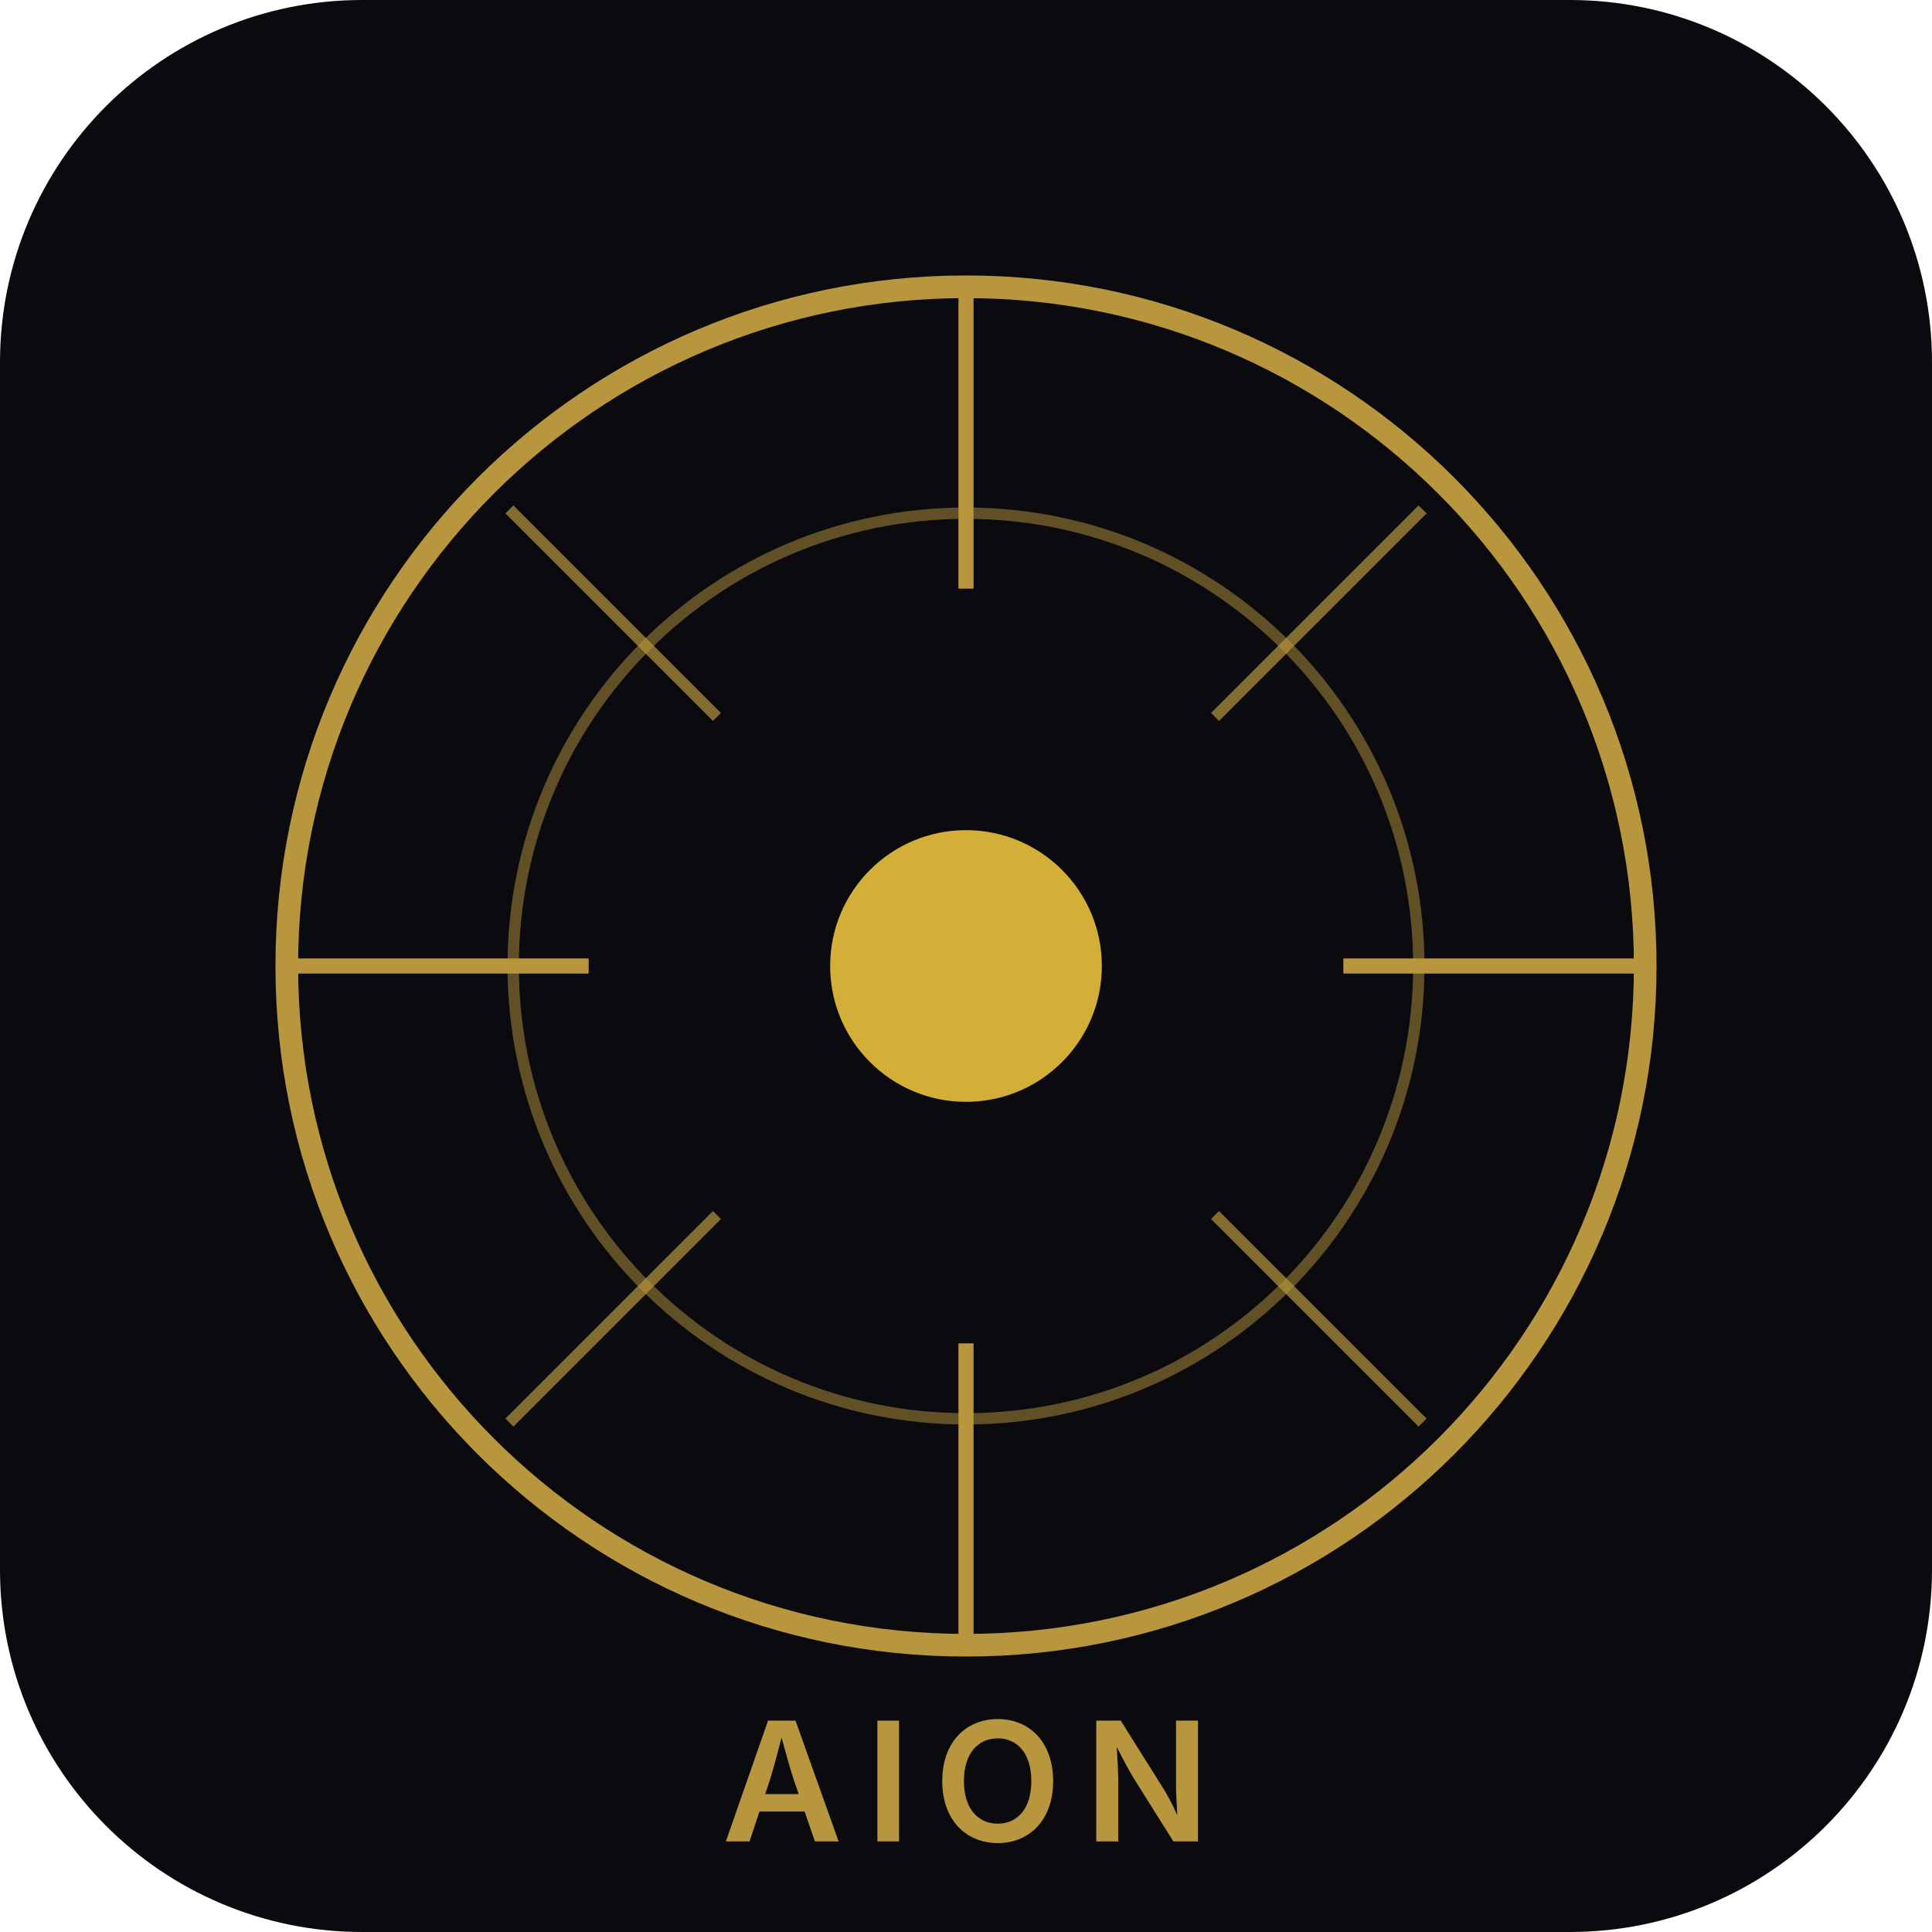
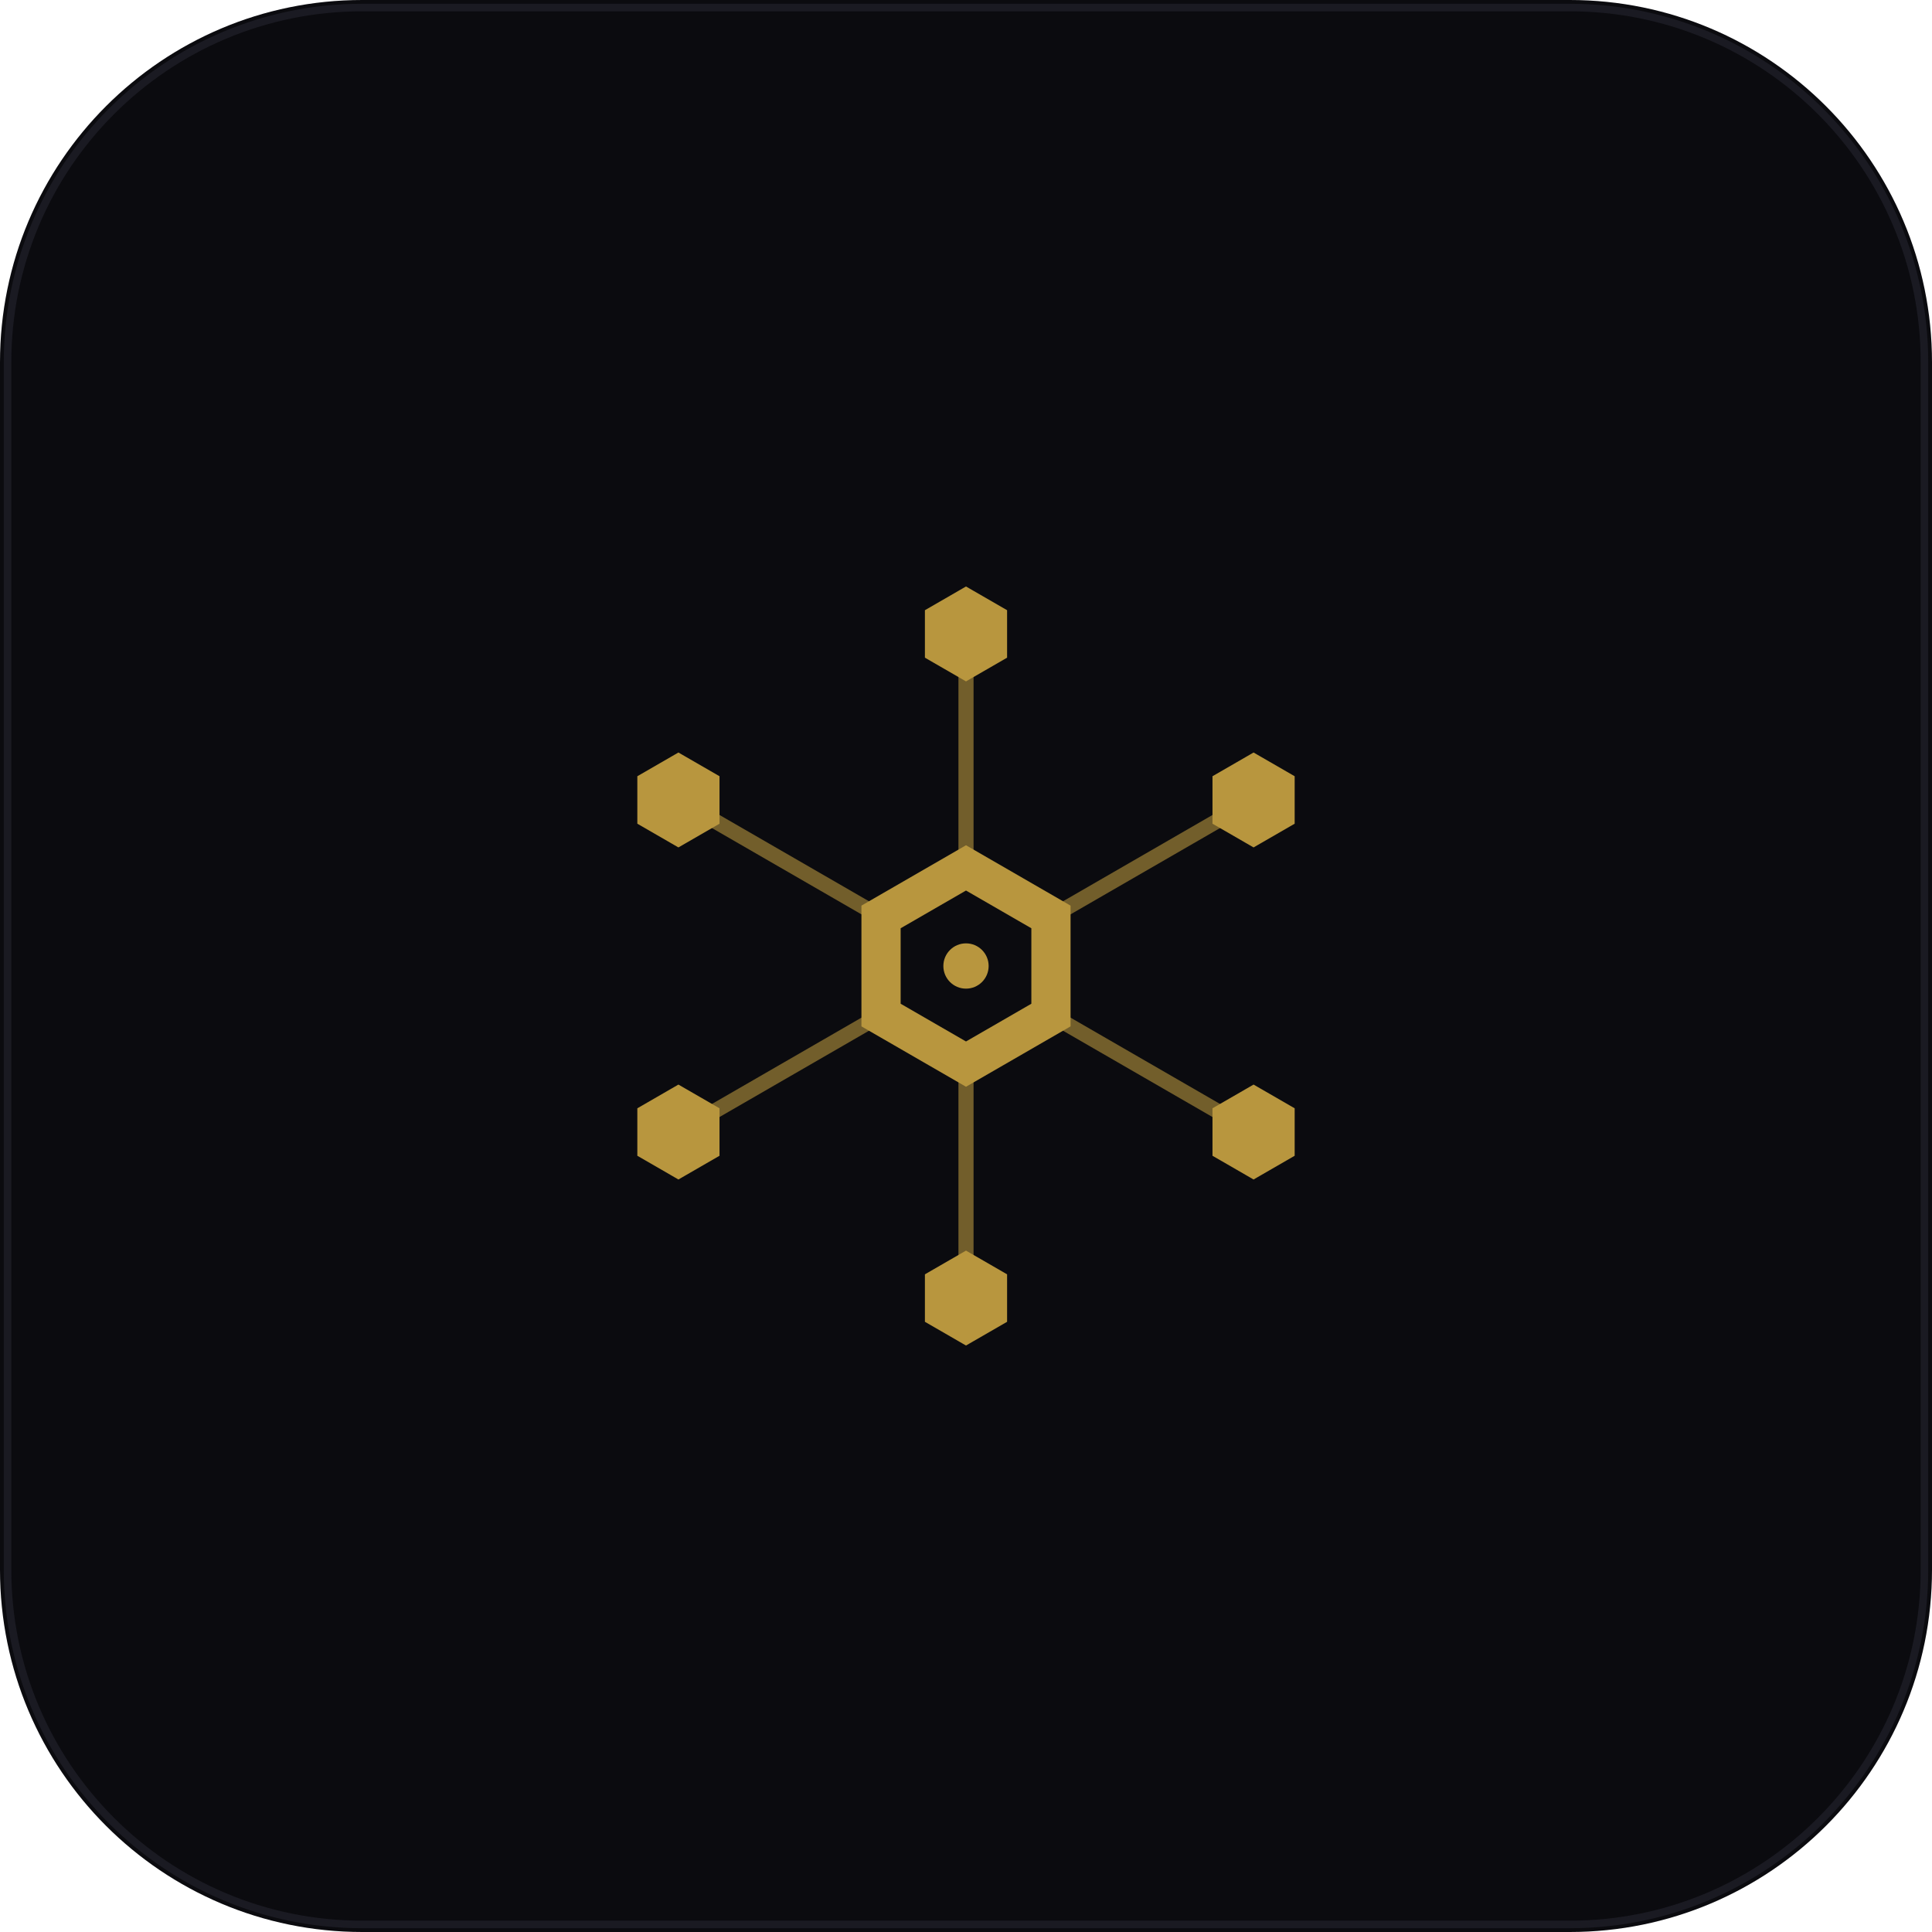
- <svg xmlns="http://www.w3.org/2000/svg" viewBox="0 0 512 512">
+ <svg xmlns="http://www.w3.org/2000/svg" viewBox="0 0 512 512" role="img" aria-label="AION">
  <rect width="512" height="512" rx="96" fill="#0b0b0f" />
-   <circle cx="256" cy="256" r="180" fill="none" stroke="#b8963e" stroke-width="6" />
-   <circle cx="256" cy="256" r="120" fill="none" stroke="#b8963e" stroke-width="3" opacity="0.5" />
-   <circle cx="256" cy="256" r="36" fill="#d4af37" />
-   <line x1="256" y1="76" x2="256" y2="156" stroke="#b8963e" stroke-width="4" />
-   <line x1="256" y1="356" x2="256" y2="436" stroke="#b8963e" stroke-width="4" />
-   <line x1="76" y1="256" x2="156" y2="256" stroke="#b8963e" stroke-width="4" />
-   <line x1="356" y1="256" x2="436" y2="256" stroke="#b8963e" stroke-width="4" />
-   <line x1="135" y1="135" x2="190" y2="190" stroke="#b8963e" stroke-width="3" opacity="0.7" />
-   <line x1="322" y1="322" x2="377" y2="377" stroke="#b8963e" stroke-width="3" opacity="0.7" />
-   <line x1="377" y1="135" x2="322" y2="190" stroke="#b8963e" stroke-width="3" opacity="0.7" />
-   <line x1="190" y1="322" x2="135" y2="377" stroke="#b8963e" stroke-width="3" opacity="0.7" />
-   <text x="256" y="488" font-family="Inter, -apple-system, sans-serif" font-size="44" font-weight="600" fill="#b8963e" text-anchor="middle" letter-spacing="6">AION</text>
+   <rect x="2" y="2" width="508" height="508" rx="94" fill="none" stroke="#1a1a22" stroke-width="2" />
+   <g>
+     <line x1="256" y1="256" x2="256.00" y2="168.00" stroke="#b8963e" stroke-width="4" stroke-linecap="round" opacity="0.6" />
+     <line x1="256" y1="256" x2="332.21" y2="212.00" stroke="#b8963e" stroke-width="4" stroke-linecap="round" opacity="0.6" />
+     <line x1="256" y1="256" x2="332.21" y2="300.00" stroke="#b8963e" stroke-width="4" stroke-linecap="round" opacity="0.6" />
+     <line x1="256" y1="256" x2="256.00" y2="344.00" stroke="#b8963e" stroke-width="4" stroke-linecap="round" opacity="0.6" />
+     <line x1="256" y1="256" x2="179.79" y2="300.00" stroke="#b8963e" stroke-width="4" stroke-linecap="round" opacity="0.6" />
+     <line x1="256" y1="256" x2="179.79" y2="212.00" stroke="#b8963e" stroke-width="4" stroke-linecap="round" opacity="0.6" />
+     <polygon points="256.00,156.00 266.39,162.00 266.39,174.00 256.00,180.00 245.61,174.00 245.61,162.00" fill="#b8963e" stroke="#b8963e" stroke-width="1" />
+     <polygon points="332.21,200.00 342.60,206.00 342.60,218.00 332.21,224.00 321.82,218.00 321.82,206.00" fill="#b8963e" stroke="#b8963e" stroke-width="1" />
+     <polygon points="332.21,288.00 342.60,294.00 342.60,306.00 332.21,312.00 321.82,306.00 321.82,294.00" fill="#b8963e" stroke="#b8963e" stroke-width="1" />
+     <polygon points="256.00,332.00 266.39,338.00 266.39,350.00 256.00,356.00 245.61,350.00 245.61,338.00" fill="#b8963e" stroke="#b8963e" stroke-width="1" />
+     <polygon points="179.79,288.00 190.18,294.00 190.18,306.00 179.79,312.00 169.40,306.00 169.40,294.00" fill="#b8963e" stroke="#b8963e" stroke-width="1" />
+     <polygon points="179.79,200.00 190.18,206.00 190.18,218.00 179.79,224.00 169.40,218.00 169.40,206.00" fill="#b8963e" stroke="#b8963e" stroke-width="1" />
+     <polygon points="256.00,224.00 283.71,240.00 283.71,272.00 256.00,288.00 228.29,272.00 228.29,240.00" fill="#b8963e" />
+     <polygon points="256.00,236.00 273.32,246.00 273.32,266.00 256.00,276.00 238.68,266.00 238.68,246.00" fill="#0b0b0f" />
+     <circle cx="256" cy="256" r="6" fill="#b8963e" />
+   </g>
</svg>
